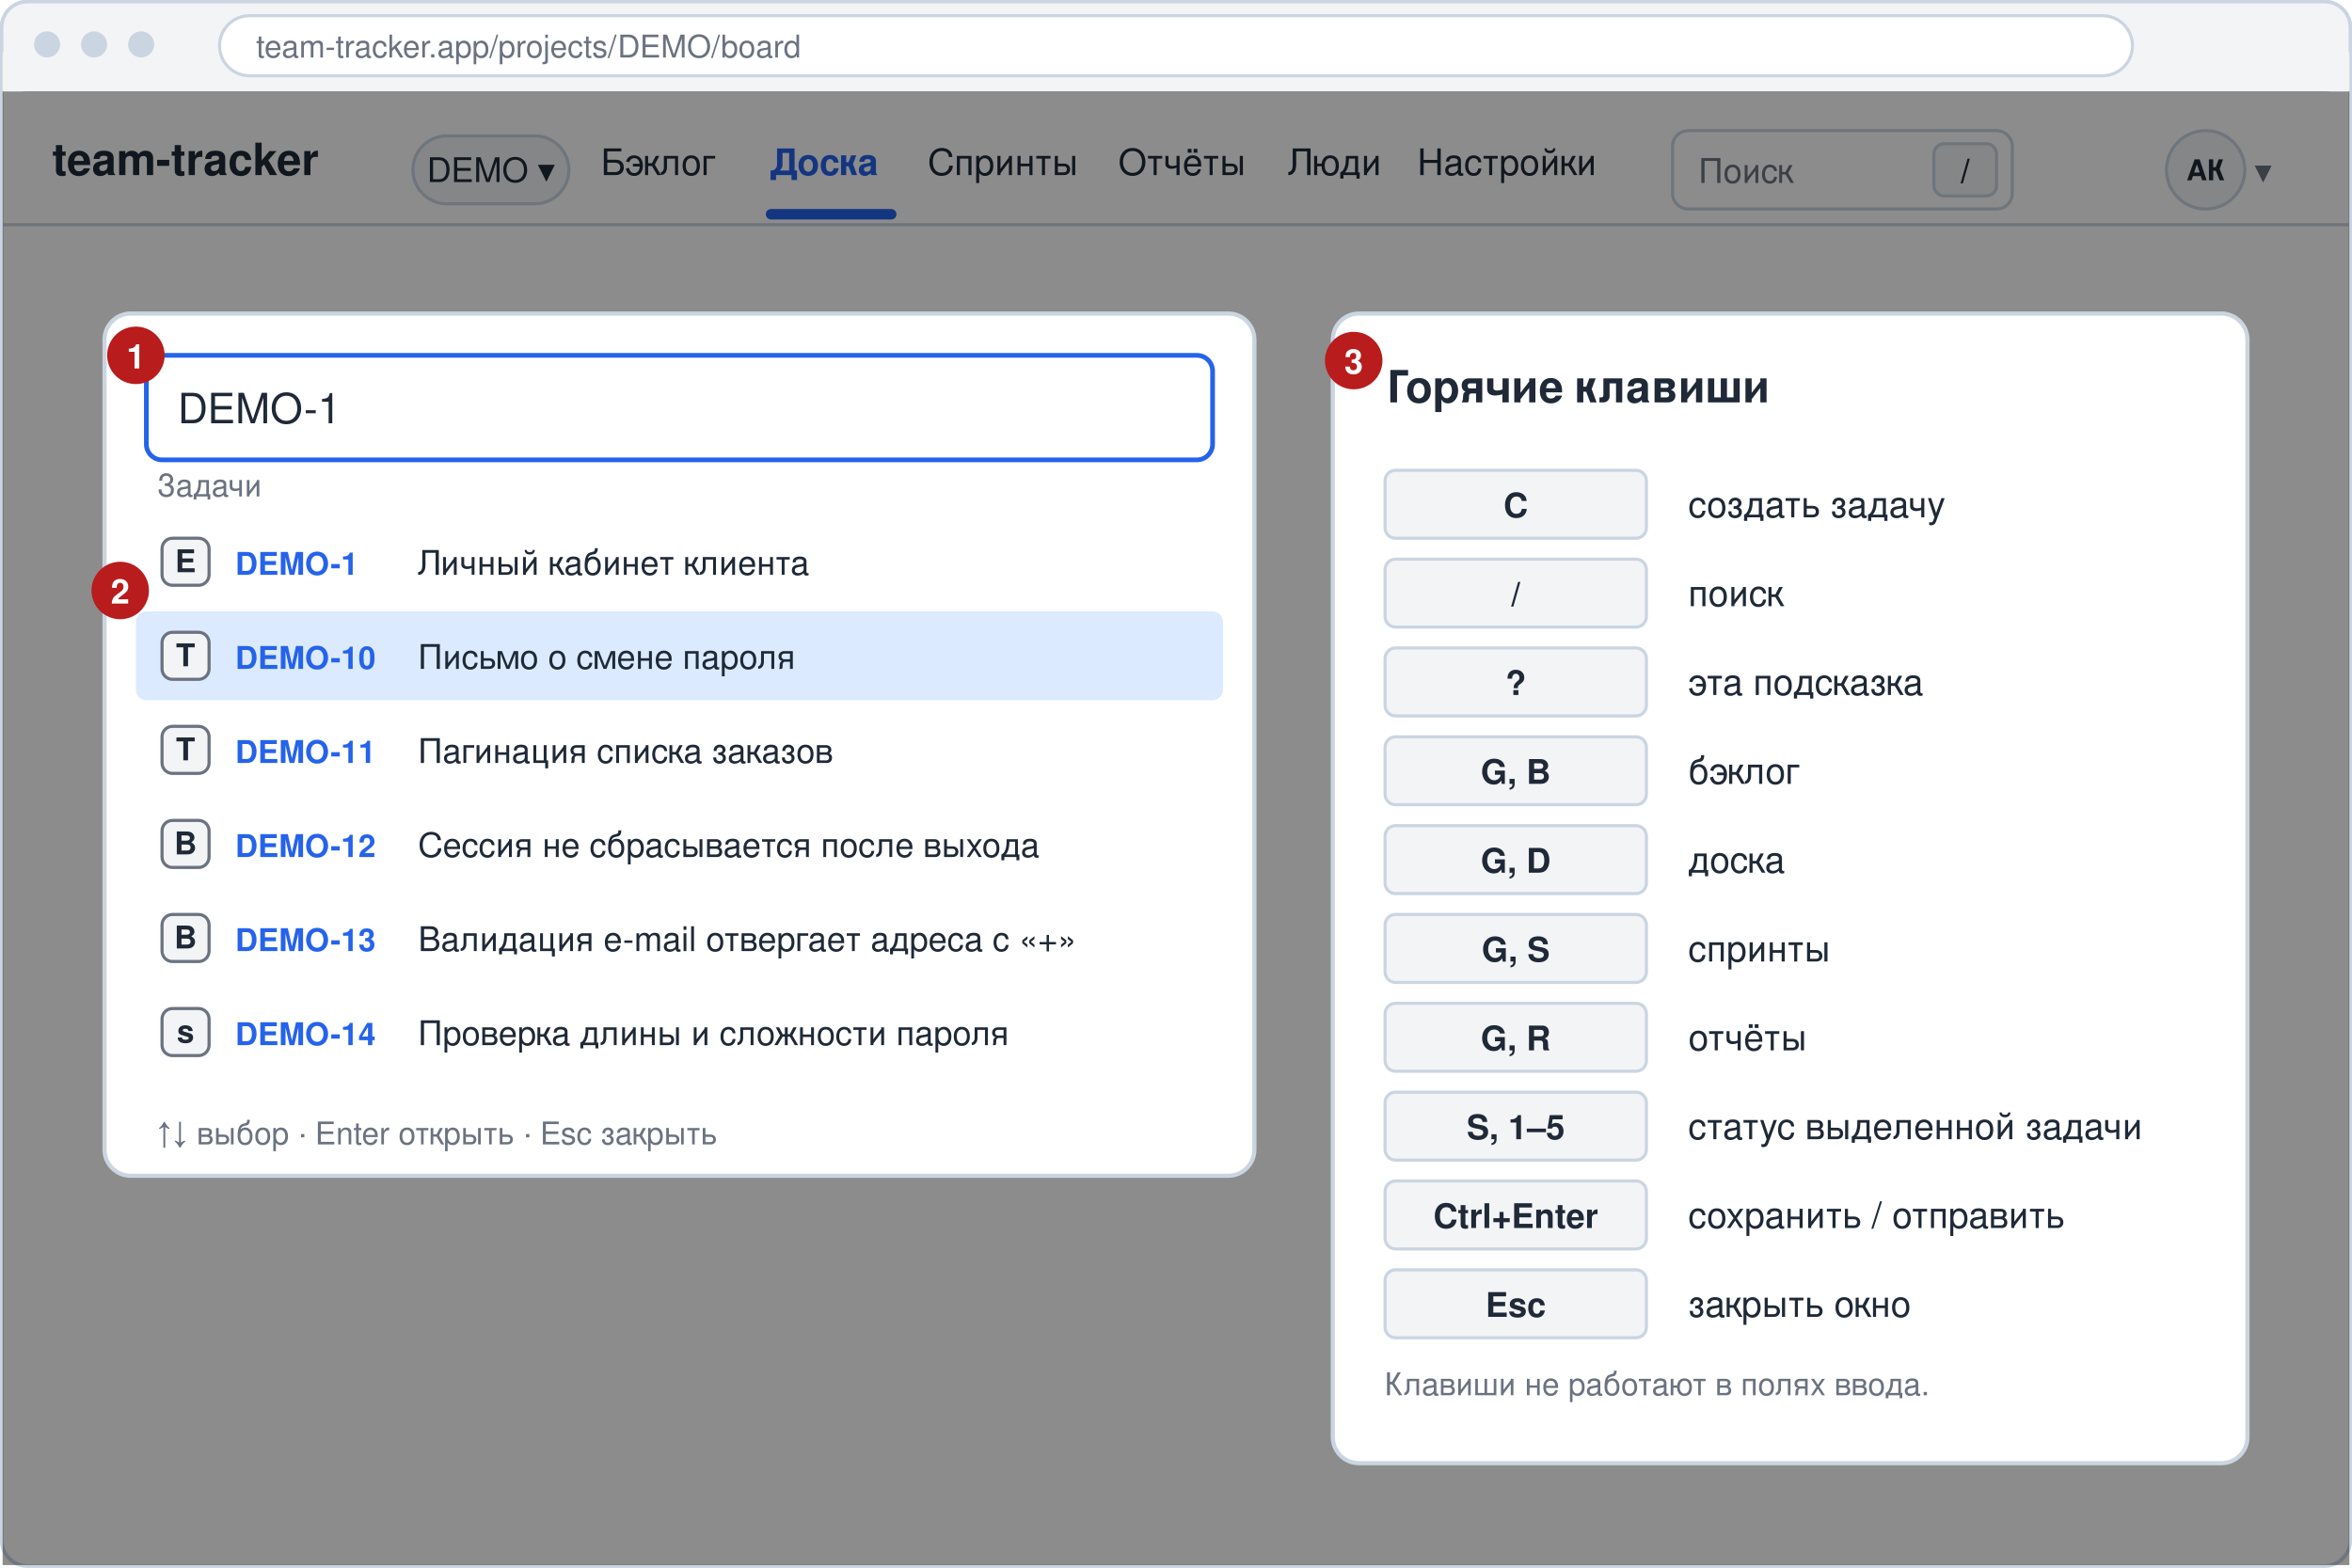
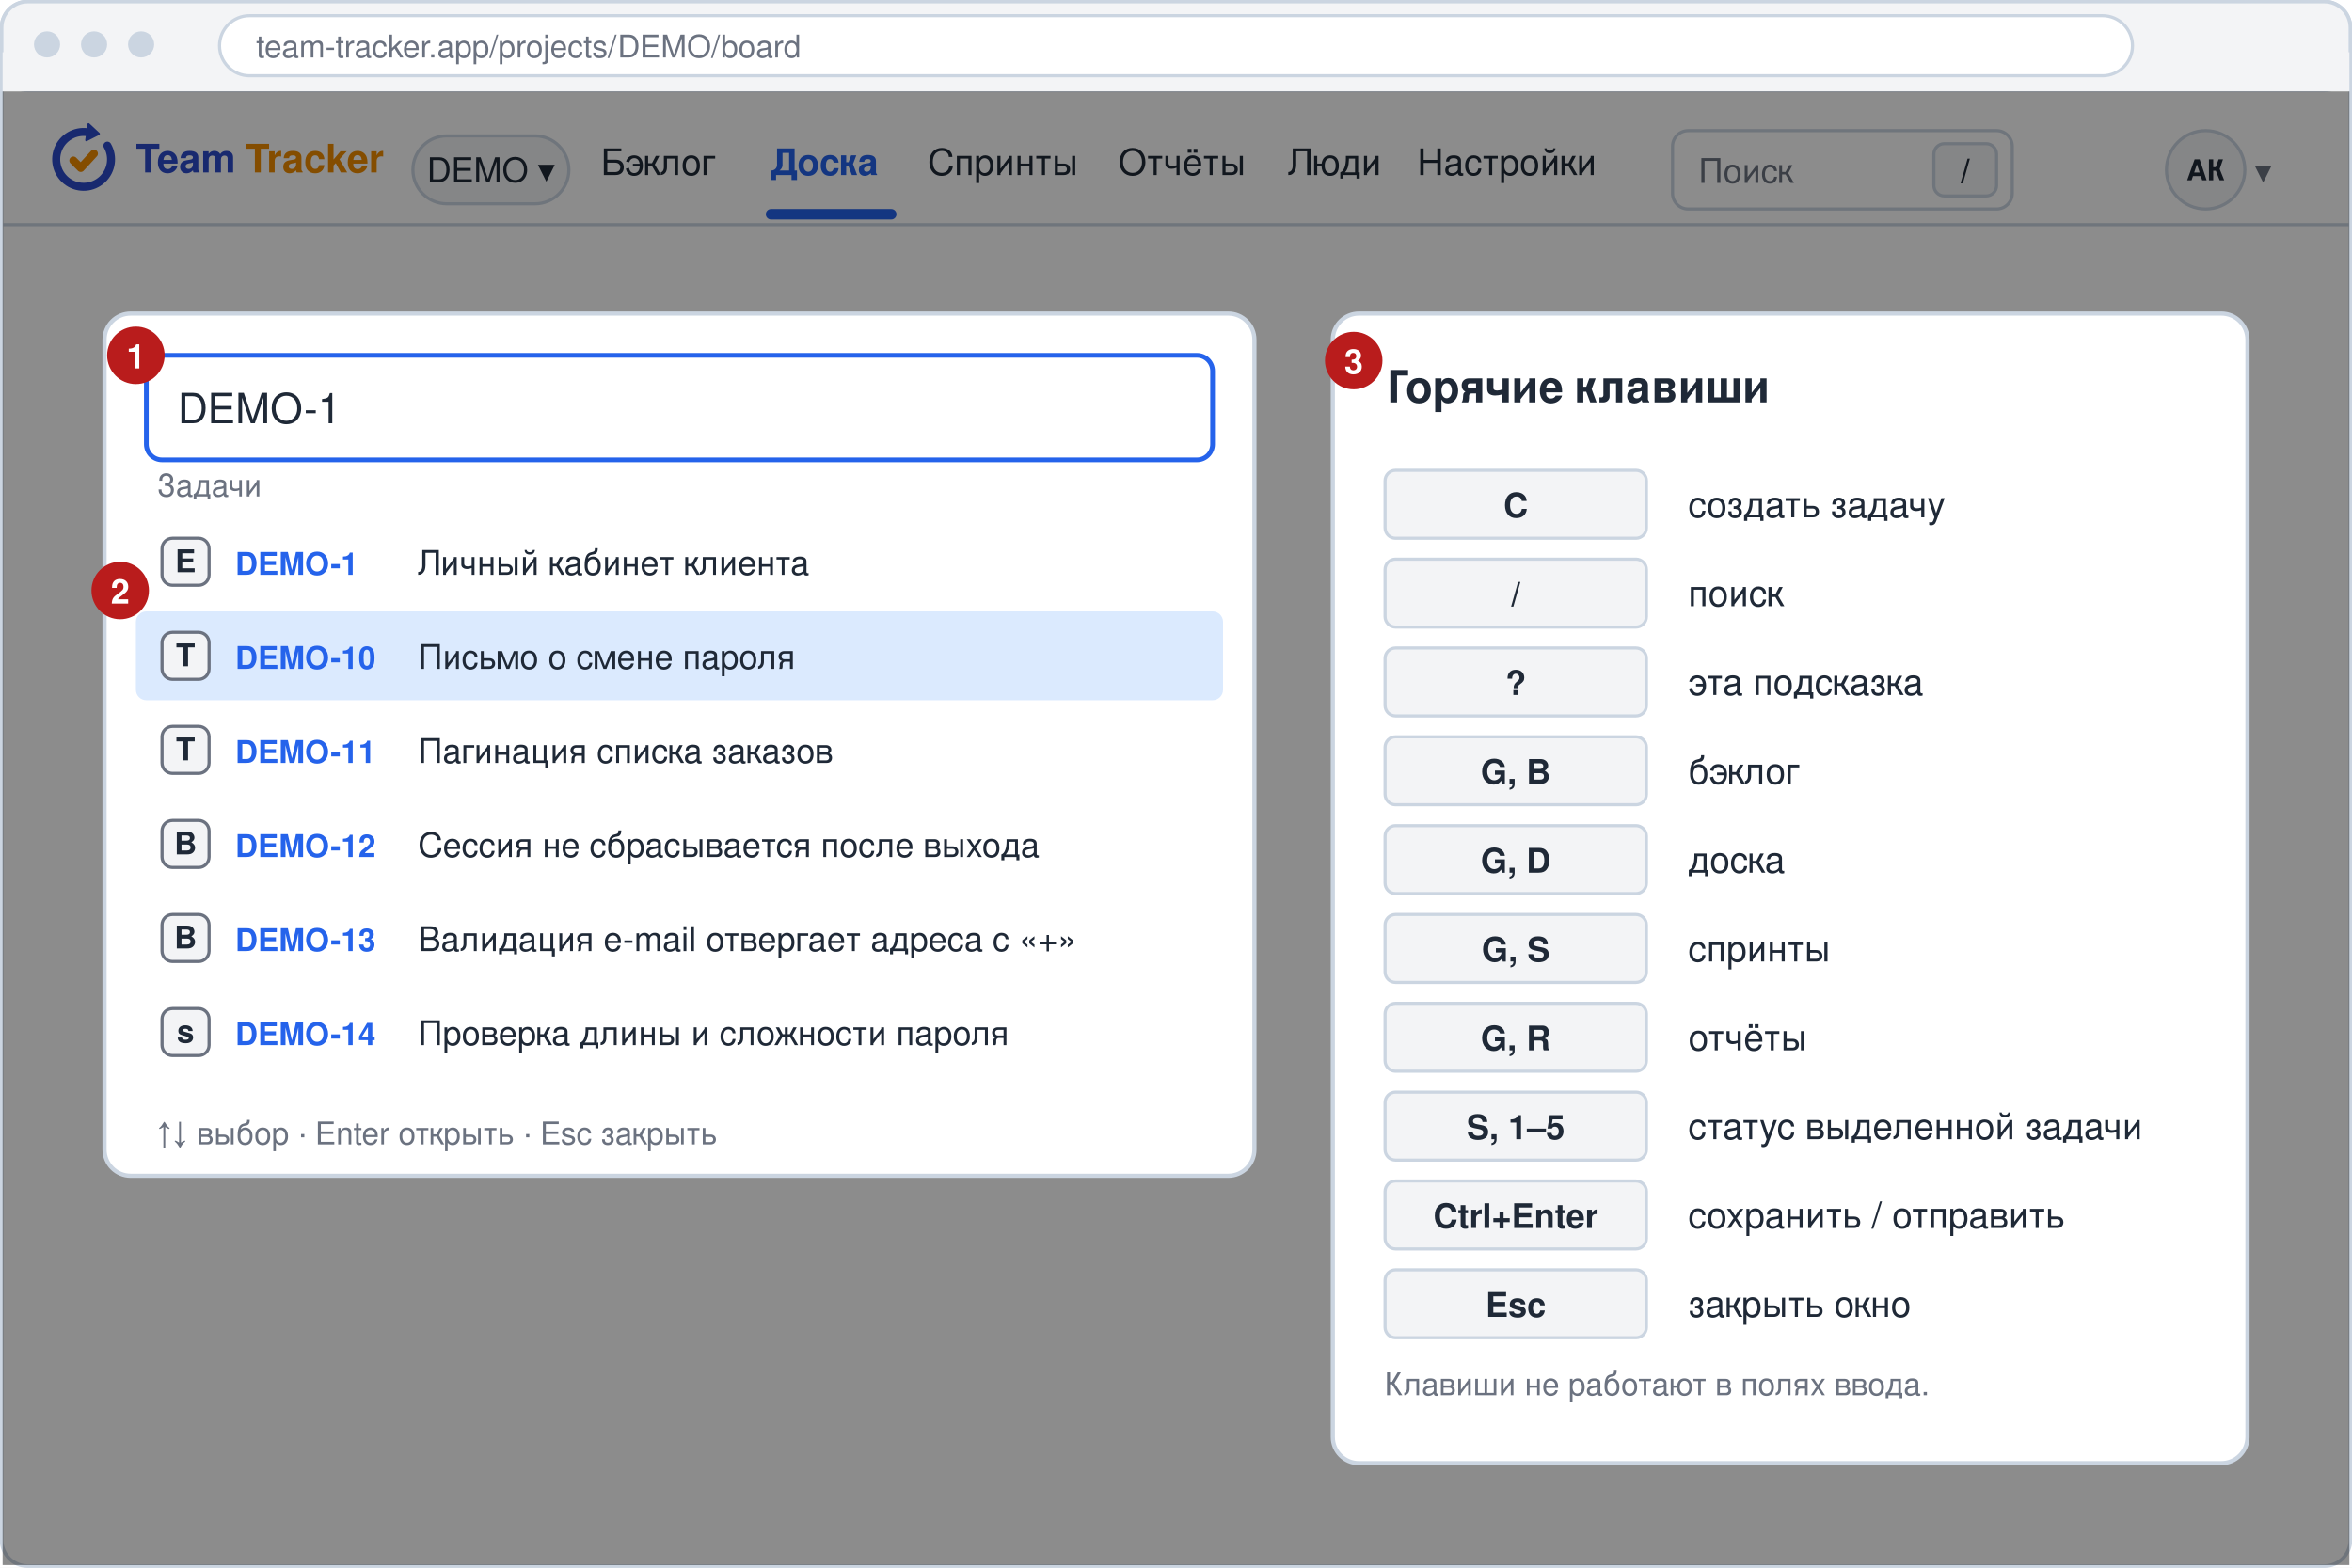
<svg xmlns="http://www.w3.org/2000/svg" width="900" height="600" viewBox="0 0 900 600" font-family="Helvetica, Arial, 'Segoe UI', 'DejaVu Sans', sans-serif" role="img" aria-label="Поиск и подсказка клавиш">
  <rect width="900" height="600" fill="#ffffff" />
  <rect x="0.6" y="0.6" width="898.8" height="598.8" rx="10" fill="#ffffff" stroke="#cbd5e1" stroke-width="1.4" />
  <rect x="0.6" y="0.6" width="898.8" height="34" rx="10" fill="#f3f4f6" stroke="#cbd5e1" stroke-width="1.4" />
  <rect x="1" y="20" width="898" height="15" rx="0" fill="#f3f4f6" />
  <circle cx="18" cy="17" r="5" fill="#cbd5e1" />
  <circle cx="36" cy="17" r="5" fill="#cbd5e1" />
  <circle cx="54" cy="17" r="5" fill="#cbd5e1" />
  <rect x="84" y="6" width="732" height="23" rx="11.5" fill="#ffffff" stroke="#cbd5e1" stroke-width="1.2" />
  <text x="98" y="22" text-anchor="start" font-size="12" fill="#6b7280">team-tracker.app/projects/DEMO/board</text>
  <line x1="1" y1="86" x2="899" y2="86" stroke="#cbd5e1" stroke-width="1.2" />
-   <text x="20" y="67" text-anchor="start" font-size="17" font-weight="bold" fill="#1f2937">team-tracker</text>
+   <g transform="translate(18 47) scale(0.4375)">
+     <path d="M52.78 20 A24 24 0 1 1 35.34 8.23" fill="none" stroke="#2B4ACB" stroke-width="7" stroke-linecap="round" />
+     <polygon points="45.24,9.62 36.31,1.30 34.37,15.16" fill="#2B4ACB" stroke="#2B4ACB" stroke-width="2" stroke-linejoin="round" />
+     <polyline points="23,33 29.5,39.5 41,27" fill="none" stroke="#F08C00" stroke-width="7" stroke-linecap="round" stroke-linejoin="round" />
+   </g>
+   <text x="52" y="66" text-anchor="start" font-size="15" font-weight="bold" fill="#2B4ACB">Team</text>
+   <text x="94" y="66" text-anchor="start" font-size="15" font-weight="bold" fill="#F08C00">Tracker</text>
  <rect x="158" y="52" width="59.68" height="26" rx="13.0" fill="#f3f4f6" stroke="#cbd5e1" stroke-width="1.2" />
  <text x="187.84" y="69.68" text-anchor="middle" font-size="13" fill="#1f2937">DEMO ▾</text>
  <text x="230" y="67" text-anchor="start" font-size="14" fill="#1f2937">Бэклог</text>
  <text x="295.04" y="67" text-anchor="start" font-size="14" font-weight="bold" fill="#2563eb">Доска</text>
  <rect x="293.04" y="80" width="50.0" height="4" rx="2" fill="#2563eb" />
  <text x="355.04" y="67" text-anchor="start" font-size="14" fill="#1f2937">Спринты</text>
  <text x="427.92" y="67" text-anchor="start" font-size="14" fill="#1f2937">Отчёты</text>
  <text x="492.96" y="67" text-anchor="start" font-size="14" fill="#1f2937">Люди</text>
  <text x="542.32" y="67" text-anchor="start" font-size="14" fill="#1f2937">Настройки</text>
  <rect x="640" y="50" width="130" height="30" rx="6" fill="#ffffff" stroke="#cbd5e1" stroke-width="1.2" />
  <text x="650" y="70" text-anchor="start" font-size="13" fill="#6b7280">Поиск</text>
  <rect x="740" y="55" width="24" height="20" rx="4" fill="#f3f4f6" stroke="#cbd5e1" stroke-width="1.2" />
  <text x="752" y="70" text-anchor="middle" font-size="13" font-weight="bold" fill="#1f2937">/</text>
  <circle cx="844" cy="65" r="15" fill="#f3f4f6" stroke="#cbd5e1" stroke-width="1.2" />
  <text x="844" y="69" text-anchor="middle" font-size="11" font-weight="bold" fill="#1f2937">АК</text>
  <text x="866" y="70" text-anchor="middle" font-size="13" fill="#6b7280">▾</text>
  <rect x="1" y="35" width="898" height="564" rx="0" fill="#000000" fill-opacity="0.45" />
  <rect x="40" y="120" width="440" height="330" rx="10" fill="#ffffff" stroke="#cbd5e1" stroke-width="1.6" />
  <rect x="56" y="136" width="408" height="40" rx="6" fill="#ffffff" stroke="#2563eb" stroke-width="1.8" />
  <text x="68" y="162" text-anchor="start" font-size="16" fill="#1f2937">DEMO-1</text>
  <circle cx="52" cy="136" r="11" fill="#b91c1c" />
  <text x="52" y="141" text-anchor="middle" font-size="13" font-weight="bold" fill="#ffffff">1</text>
  <text x="60" y="190" text-anchor="start" font-size="12" fill="#6b7280">Задачи</text>
  <rect x="52" y="198" width="416" height="34" rx="4" fill="#ffffff" />
  <rect x="62" y="206" width="18" height="18" rx="4" fill="#f3f4f6" stroke="#6b7280" stroke-width="1.2" />
  <text x="71.0" y="219" text-anchor="middle" font-size="12" font-weight="bold" fill="#1f2937">E</text>
  <text x="90" y="220" text-anchor="start" font-size="12" font-weight="bold" fill="#2563eb">DEMO-1</text>
  <text x="160" y="220" text-anchor="start" font-size="13" fill="#1f2937">Личный кабинет клиента</text>
  <rect x="52" y="234" width="416" height="34" rx="4" fill="#dbeafe" />
  <rect x="62" y="242" width="18" height="18" rx="4" fill="#f3f4f6" stroke="#6b7280" stroke-width="1.2" />
  <text x="71.0" y="255" text-anchor="middle" font-size="12" font-weight="bold" fill="#1f2937">T</text>
  <text x="90" y="256" text-anchor="start" font-size="12" font-weight="bold" fill="#2563eb">DEMO-10</text>
  <text x="160" y="256" text-anchor="start" font-size="13" fill="#1f2937">Письмо о смене пароля</text>
  <rect x="52" y="270" width="416" height="34" rx="4" fill="#ffffff" />
  <rect x="62" y="278" width="18" height="18" rx="4" fill="#f3f4f6" stroke="#6b7280" stroke-width="1.2" />
  <text x="71.0" y="291" text-anchor="middle" font-size="12" font-weight="bold" fill="#1f2937">T</text>
  <text x="90" y="292" text-anchor="start" font-size="12" font-weight="bold" fill="#2563eb">DEMO-11</text>
  <text x="160" y="292" text-anchor="start" font-size="13" fill="#1f2937">Пагинация списка заказов</text>
  <rect x="52" y="306" width="416" height="34" rx="4" fill="#ffffff" />
  <rect x="62" y="314" width="18" height="18" rx="4" fill="#f3f4f6" stroke="#6b7280" stroke-width="1.2" />
  <text x="71.0" y="327" text-anchor="middle" font-size="12" font-weight="bold" fill="#1f2937">B</text>
  <text x="90" y="328" text-anchor="start" font-size="12" font-weight="bold" fill="#2563eb">DEMO-12</text>
  <text x="160" y="328" text-anchor="start" font-size="13" fill="#1f2937">Сессия не сбрасывается после выхода</text>
  <rect x="52" y="342" width="416" height="34" rx="4" fill="#ffffff" />
  <rect x="62" y="350" width="18" height="18" rx="4" fill="#f3f4f6" stroke="#6b7280" stroke-width="1.2" />
  <text x="71.0" y="363" text-anchor="middle" font-size="12" font-weight="bold" fill="#1f2937">B</text>
  <text x="90" y="364" text-anchor="start" font-size="12" font-weight="bold" fill="#2563eb">DEMO-13</text>
  <text x="160" y="364" text-anchor="start" font-size="13" fill="#1f2937">Валидация e-mail отвергает адреса с «+»</text>
  <rect x="52" y="378" width="416" height="34" rx="4" fill="#ffffff" />
  <rect x="62" y="386" width="18" height="18" rx="4" fill="#f3f4f6" stroke="#6b7280" stroke-width="1.2" />
  <text x="71.0" y="399" text-anchor="middle" font-size="12" font-weight="bold" fill="#1f2937">s</text>
  <text x="90" y="400" text-anchor="start" font-size="12" font-weight="bold" fill="#2563eb">DEMO-14</text>
  <text x="160" y="400" text-anchor="start" font-size="13" fill="#1f2937">Проверка длины и сложности пароля</text>
  <circle cx="46" cy="226" r="11" fill="#b91c1c" />
  <text x="46" y="231" text-anchor="middle" font-size="13" font-weight="bold" fill="#ffffff">2</text>
  <text x="60" y="438" text-anchor="start" font-size="12" fill="#6b7280">↑↓ выбор · Enter открыть · Esc закрыть</text>
  <rect x="510" y="120" width="350" height="440" rx="10" fill="#ffffff" stroke="#cbd5e1" stroke-width="1.6" />
  <text x="530" y="154" text-anchor="start" font-size="17" font-weight="bold" fill="#1f2937">Горячие клавиши</text>
  <circle cx="518" cy="138" r="11" fill="#b91c1c" />
  <text x="518" y="143" text-anchor="middle" font-size="13" font-weight="bold" fill="#ffffff">3</text>
  <rect x="530" y="180" width="100" height="26" rx="4" fill="#f3f4f6" stroke="#cbd5e1" stroke-width="1.2" />
  <text x="580" y="198" text-anchor="middle" font-size="13" font-weight="bold" fill="#1f2937">C</text>
  <text x="646" y="198" text-anchor="start" font-size="14" fill="#1f2937">создать задачу</text>
  <rect x="530" y="214" width="100" height="26" rx="4" fill="#f3f4f6" stroke="#cbd5e1" stroke-width="1.2" />
  <text x="580" y="232" text-anchor="middle" font-size="13" font-weight="bold" fill="#1f2937">/</text>
  <text x="646" y="232" text-anchor="start" font-size="14" fill="#1f2937">поиск</text>
  <rect x="530" y="248" width="100" height="26" rx="4" fill="#f3f4f6" stroke="#cbd5e1" stroke-width="1.2" />
  <text x="580" y="266" text-anchor="middle" font-size="13" font-weight="bold" fill="#1f2937">?</text>
  <text x="646" y="266" text-anchor="start" font-size="14" fill="#1f2937">эта подсказка</text>
  <rect x="530" y="282" width="100" height="26" rx="4" fill="#f3f4f6" stroke="#cbd5e1" stroke-width="1.2" />
  <text x="580" y="300" text-anchor="middle" font-size="13" font-weight="bold" fill="#1f2937">G, B</text>
  <text x="646" y="300" text-anchor="start" font-size="14" fill="#1f2937">бэклог</text>
  <rect x="530" y="316" width="100" height="26" rx="4" fill="#f3f4f6" stroke="#cbd5e1" stroke-width="1.2" />
  <text x="580" y="334" text-anchor="middle" font-size="13" font-weight="bold" fill="#1f2937">G, D</text>
  <text x="646" y="334" text-anchor="start" font-size="14" fill="#1f2937">доска</text>
  <rect x="530" y="350" width="100" height="26" rx="4" fill="#f3f4f6" stroke="#cbd5e1" stroke-width="1.2" />
  <text x="580" y="368" text-anchor="middle" font-size="13" font-weight="bold" fill="#1f2937">G, S</text>
  <text x="646" y="368" text-anchor="start" font-size="14" fill="#1f2937">спринты</text>
  <rect x="530" y="384" width="100" height="26" rx="4" fill="#f3f4f6" stroke="#cbd5e1" stroke-width="1.2" />
  <text x="580" y="402" text-anchor="middle" font-size="13" font-weight="bold" fill="#1f2937">G, R</text>
  <text x="646" y="402" text-anchor="start" font-size="14" fill="#1f2937">отчёты</text>
  <rect x="530" y="418" width="100" height="26" rx="4" fill="#f3f4f6" stroke="#cbd5e1" stroke-width="1.2" />
  <text x="580" y="436" text-anchor="middle" font-size="13" font-weight="bold" fill="#1f2937">S, 1–5</text>
  <text x="646" y="436" text-anchor="start" font-size="14" fill="#1f2937">статус выделенной задачи</text>
  <rect x="530" y="452" width="100" height="26" rx="4" fill="#f3f4f6" stroke="#cbd5e1" stroke-width="1.2" />
  <text x="580" y="470" text-anchor="middle" font-size="13" font-weight="bold" fill="#1f2937">Ctrl+Enter</text>
  <text x="646" y="470" text-anchor="start" font-size="14" fill="#1f2937">сохранить / отправить</text>
  <rect x="530" y="486" width="100" height="26" rx="4" fill="#f3f4f6" stroke="#cbd5e1" stroke-width="1.2" />
  <text x="580" y="504" text-anchor="middle" font-size="13" font-weight="bold" fill="#1f2937">Esc</text>
  <text x="646" y="504" text-anchor="start" font-size="14" fill="#1f2937">закрыть окно</text>
  <text x="530" y="534" text-anchor="start" font-size="12" fill="#6b7280">Клавиши не работают в полях ввода.</text>
</svg>
